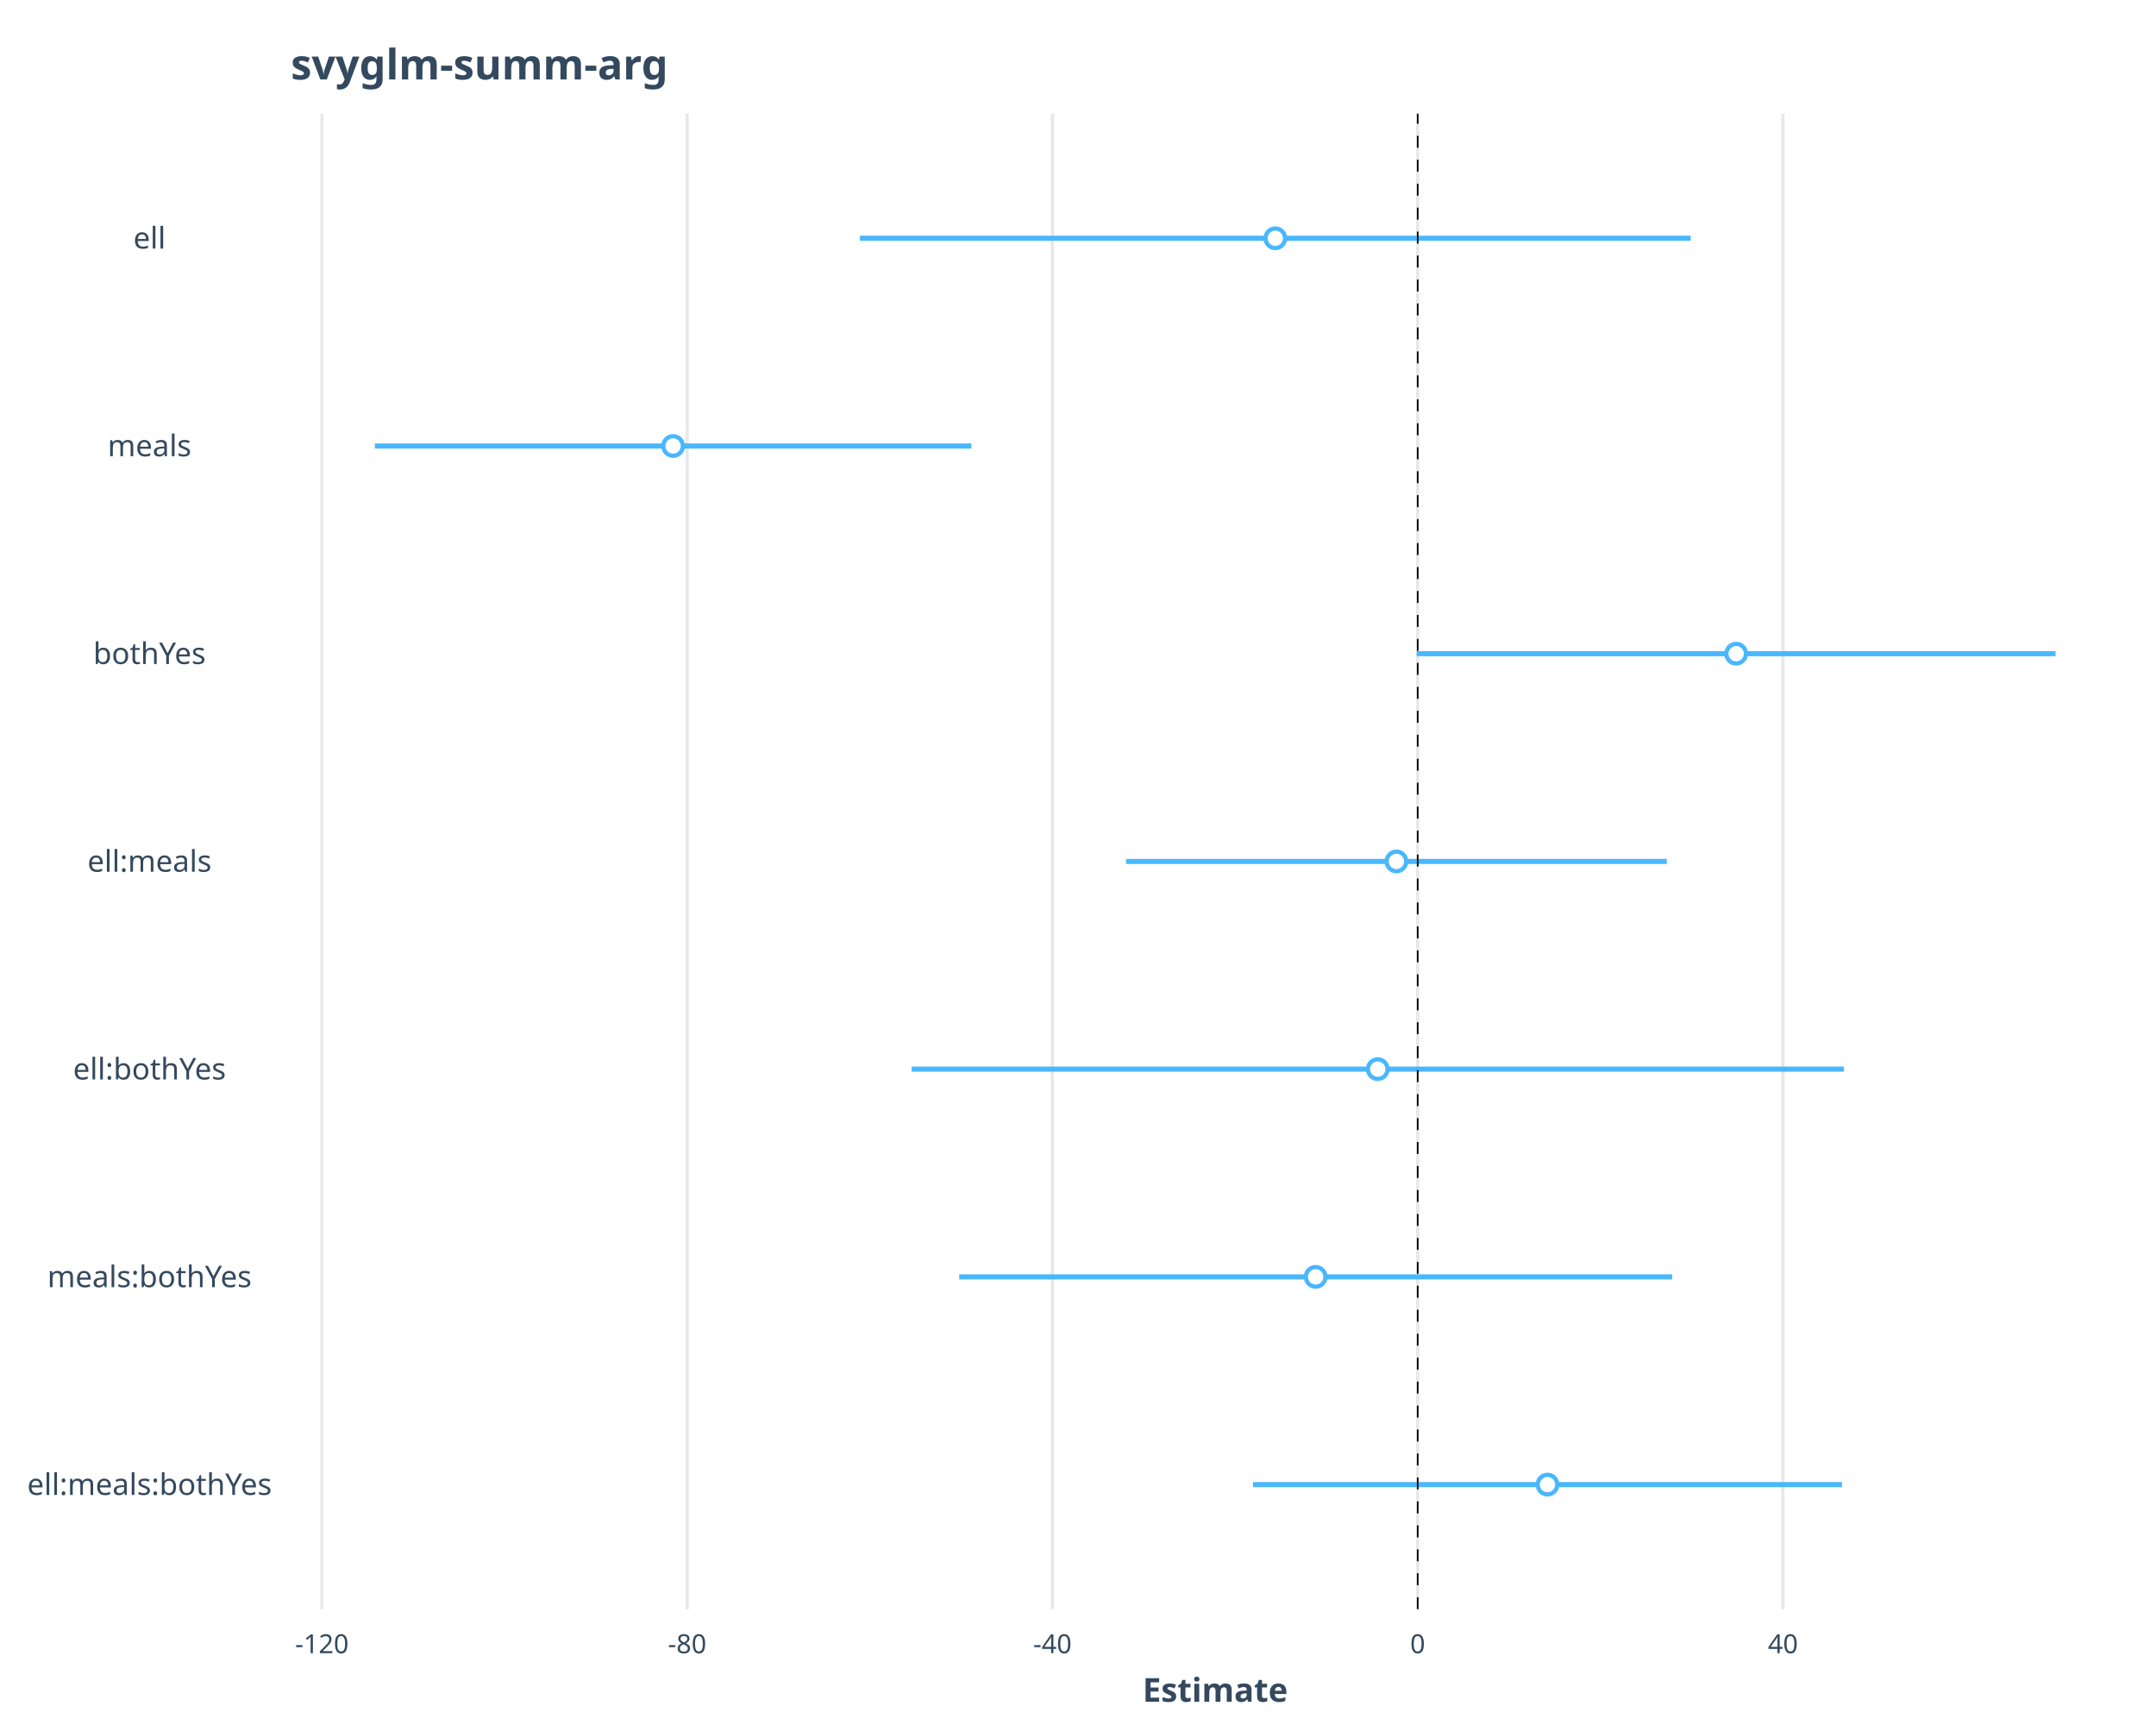
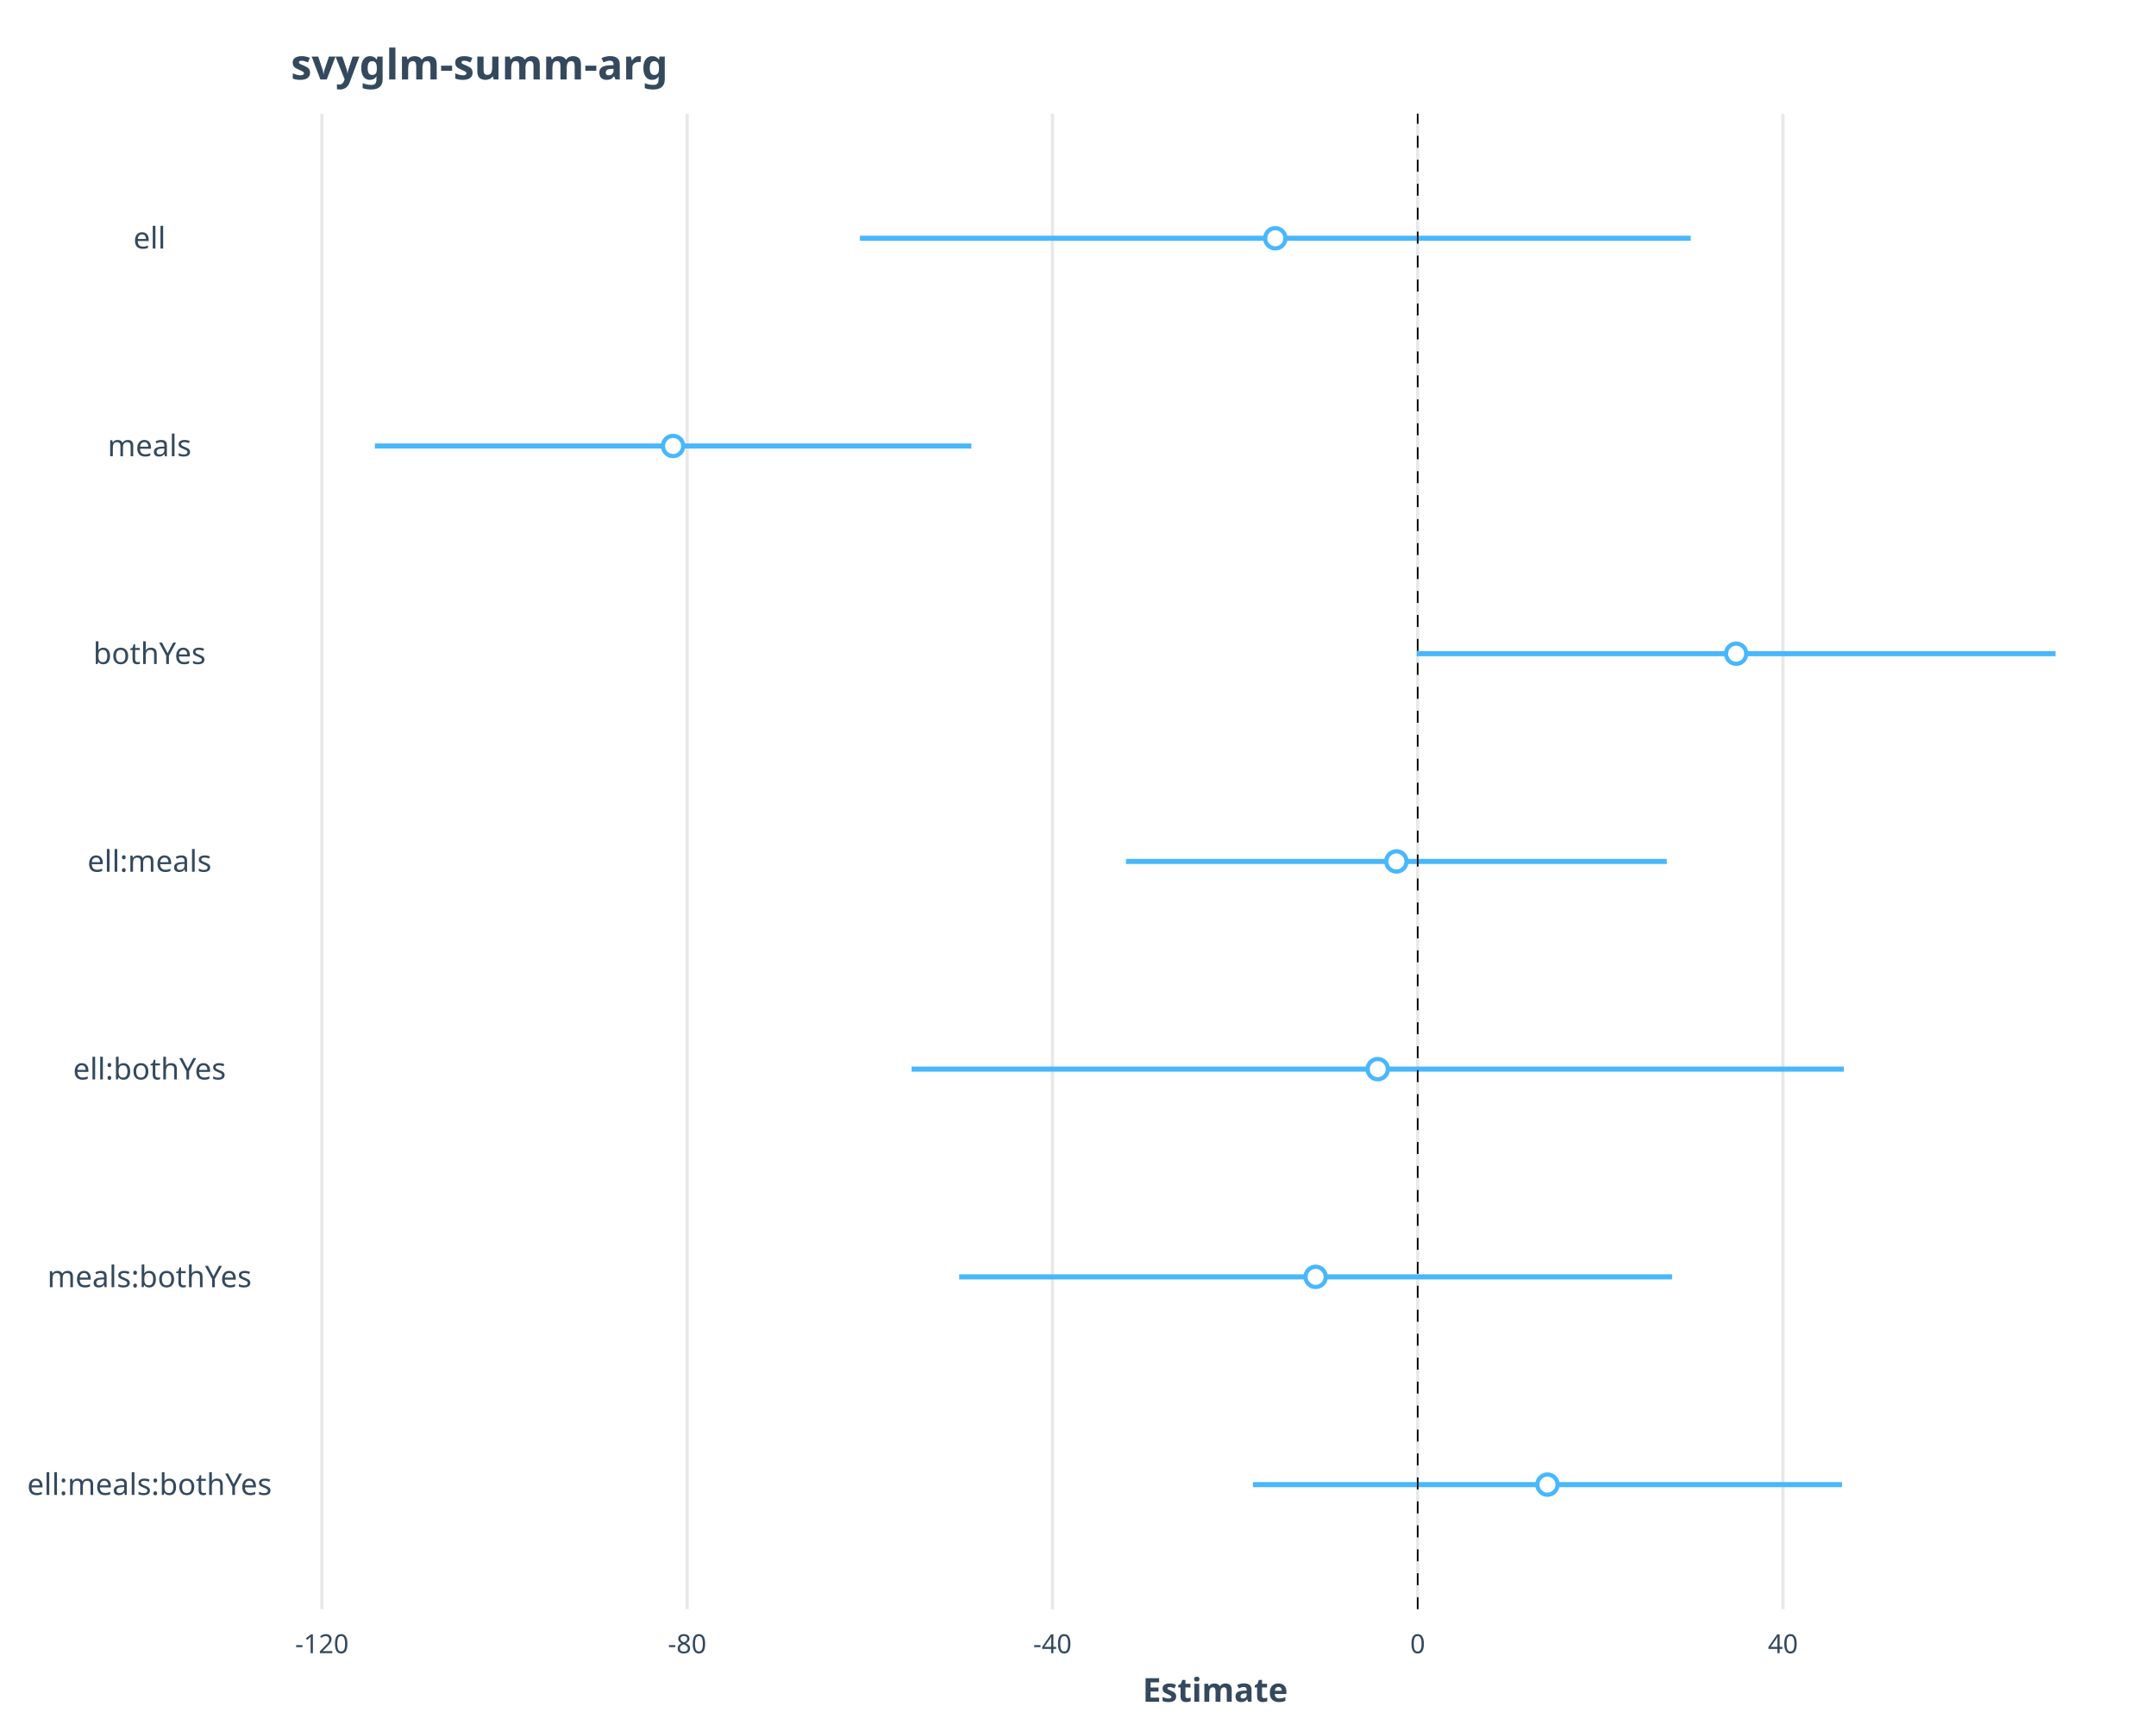
<svg xmlns="http://www.w3.org/2000/svg" class="svglite" data-engine-version="2.0" width="720.00pt" height="576.00pt" viewBox="0 0 720.00 576.00">
  <defs>
    <style type="text/css">
    .svglite line, .svglite polyline, .svglite polygon, .svglite path, .svglite rect, .svglite circle {
      fill: none;
      stroke: #000000;
      stroke-linecap: round;
      stroke-linejoin: round;
      stroke-miterlimit: 10.00;
    }
  </style>
  </defs>
  <rect width="100%" height="100%" style="stroke: none; fill: #FFFFFF;" />
  <defs>
    <clipPath id="cpMC4wMHw3MjAuMDB8MC4wMHw1NzYuMDA=">
      <rect x="0.00" y="0.00" width="720.00" height="576.00" />
    </clipPath>
  </defs>
  <g clip-path="url(#cpMC4wMHw3MjAuMDB8MC4wMHw1NzYuMDA=)">
    <rect x="0.00" y="0.00" width="720.00" height="576.00" style="stroke-width: 1.07; stroke: #FFFFFF; fill: #FFFFFF;" />
  </g>
  <defs>
    <clipPath id="cpOTcuMTJ8NzE0LjUyfDM3Ljk1fDUzNy4zNA==">
      <rect x="97.12" y="37.95" width="617.40" height="499.40" />
    </clipPath>
  </defs>
  <g clip-path="url(#cpOTcuMTJ8NzE0LjUyfDM3Ljk1fDUzNy4zNA==)">
    <rect x="97.12" y="37.95" width="617.40" height="499.40" style="stroke-width: 0.00; stroke: #FFFFFF; fill: #FFFFFF;" />
    <polyline points="107.50,537.34 107.50,37.95 " style="stroke-width: 1.07; stroke: #E8E8E8; stroke-linecap: butt;" />
    <polyline points="229.48,537.34 229.48,37.95 " style="stroke-width: 1.07; stroke: #E8E8E8; stroke-linecap: butt;" />
    <polyline points="351.46,537.34 351.46,37.95 " style="stroke-width: 1.07; stroke: #E8E8E8; stroke-linecap: butt;" />
    <polyline points="473.44,537.34 473.44,37.95 " style="stroke-width: 1.07; stroke: #E8E8E8; stroke-linecap: butt;" />
    <polyline points="595.42,537.34 595.42,37.95 " style="stroke-width: 1.07; stroke: #E8E8E8; stroke-linecap: butt;" />
+     <line x1="287.16" y1="79.56" x2="564.63" y2="79.56" style="stroke-width: 1.71; stroke: #49B7FC; stroke-linecap: butt;" />
+     <line x1="125.19" y1="148.92" x2="324.38" y2="148.92" style="stroke-width: 1.71; stroke: #49B7FC; stroke-linecap: butt;" />
+     <line x1="473.12" y1="218.28" x2="686.46" y2="218.28" style="stroke-width: 1.71; stroke: #49B7FC; stroke-linecap: butt;" />
+     <line x1="376.03" y1="287.64" x2="556.62" y2="287.64" style="stroke-width: 1.71; stroke: #49B7FC; stroke-linecap: butt;" />
+     <line x1="304.43" y1="357.00" x2="615.77" y2="357.00" style="stroke-width: 1.71; stroke: #49B7FC; stroke-linecap: butt;" />
+     <line x1="320.32" y1="426.36" x2="558.40" y2="426.36" style="stroke-width: 1.71; stroke: #49B7FC; stroke-linecap: butt;" />
    <line x1="418.44" y1="495.73" x2="615.12" y2="495.73" style="stroke-width: 1.71; stroke: #49B7FC; stroke-linecap: butt;" />
-     <line x1="320.32" y1="426.36" x2="558.40" y2="426.36" style="stroke-width: 1.71; stroke: #49B7FC; stroke-linecap: butt;" />
-     <line x1="304.43" y1="357.00" x2="615.77" y2="357.00" style="stroke-width: 1.71; stroke: #49B7FC; stroke-linecap: butt;" />
-     <line x1="376.03" y1="287.64" x2="556.62" y2="287.64" style="stroke-width: 1.71; stroke: #49B7FC; stroke-linecap: butt;" />
-     <line x1="473.12" y1="218.28" x2="686.46" y2="218.28" style="stroke-width: 1.71; stroke: #49B7FC; stroke-linecap: butt;" />
-     <line x1="125.19" y1="148.92" x2="324.38" y2="148.92" style="stroke-width: 1.71; stroke: #49B7FC; stroke-linecap: butt;" />
-     <line x1="287.16" y1="79.56" x2="564.63" y2="79.56" style="stroke-width: 1.71; stroke: #49B7FC; stroke-linecap: butt;" />
-     <circle cx="516.78" cy="495.73" r="3.27" style="stroke-width: 1.42; stroke: #49B7FC; fill: #FFFFFF;" />
-     <circle cx="439.36" cy="426.36" r="3.27" style="stroke-width: 1.42; stroke: #49B7FC; fill: #FFFFFF;" />
-     <circle cx="460.10" cy="357.00" r="3.27" style="stroke-width: 1.42; stroke: #49B7FC; fill: #FFFFFF;" />
-     <circle cx="466.33" cy="287.64" r="3.27" style="stroke-width: 1.42; stroke: #49B7FC; fill: #FFFFFF;" />
-     <circle cx="579.79" cy="218.28" r="3.27" style="stroke-width: 1.42; stroke: #49B7FC; fill: #FFFFFF;" />
-     <circle cx="224.78" cy="148.92" r="3.27" style="stroke-width: 1.42; stroke: #49B7FC; fill: #FFFFFF;" />
-     <circle cx="425.89" cy="79.56" r="3.27" style="stroke-width: 1.42; stroke: #49B7FC; fill: #FFFFFF;" />
+     <circle cx="425.89" cy="79.56" r="3.38" style="stroke-width: 1.42; stroke: #49B7FC; fill: #FFFFFF;" />
+     <circle cx="224.78" cy="148.92" r="3.38" style="stroke-width: 1.42; stroke: #49B7FC; fill: #FFFFFF;" />
+     <circle cx="579.79" cy="218.28" r="3.38" style="stroke-width: 1.42; stroke: #49B7FC; fill: #FFFFFF;" />
+     <circle cx="466.33" cy="287.64" r="3.38" style="stroke-width: 1.42; stroke: #49B7FC; fill: #FFFFFF;" />
+     <circle cx="460.10" cy="357.00" r="3.38" style="stroke-width: 1.42; stroke: #49B7FC; fill: #FFFFFF;" />
+     <circle cx="439.36" cy="426.36" r="3.38" style="stroke-width: 1.42; stroke: #49B7FC; fill: #FFFFFF;" />
+     <circle cx="516.78" cy="495.73" r="3.38" style="stroke-width: 1.42; stroke: #49B7FC; fill: #FFFFFF;" />
    <line x1="473.44" y1="537.34" x2="473.44" y2="37.95" style="stroke-width: 0.53; stroke-dasharray: 4.00,4.00; stroke-linecap: butt;" />
  </g>
  <g clip-path="url(#cpMC4wMHw3MjAuMDB8MC4wMHw1NzYuMDA=)">
    <text x="49.93" y="499.17" text-anchor="middle" style="font-size: 10.00px; fill: #34495E; font-family: sans;" textLength="78.94px" lengthAdjust="spacingAndGlyphs">ell:meals:bothYes</text>
    <text x="49.93" y="429.81" text-anchor="middle" style="font-size: 10.00px; fill: #34495E; font-family: sans;" textLength="66.16px" lengthAdjust="spacingAndGlyphs">meals:bothYes</text>
    <text x="49.93" y="360.45" text-anchor="middle" style="font-size: 10.00px; fill: #34495E; font-family: sans;" textLength="49.48px" lengthAdjust="spacingAndGlyphs">ell:bothYes</text>
    <text x="49.93" y="291.08" text-anchor="middle" style="font-size: 10.00px; fill: #34495E; font-family: sans;" textLength="39.46px" lengthAdjust="spacingAndGlyphs">ell:meals</text>
    <text x="49.93" y="221.72" text-anchor="middle" style="font-size: 10.00px; fill: #34495E; font-family: sans;" textLength="36.70px" lengthAdjust="spacingAndGlyphs">bothYes</text>
    <text x="49.93" y="152.36" text-anchor="middle" style="font-size: 10.00px; fill: #34495E; font-family: sans;" textLength="26.68px" lengthAdjust="spacingAndGlyphs">meals</text>
    <text x="49.93" y="83.00" text-anchor="middle" style="font-size: 10.00px; fill: #34495E; font-family: sans;" textLength="10.00px" lengthAdjust="spacingAndGlyphs">ell</text>
    <text x="107.50" y="552.03" text-anchor="middle" style="font-size: 8.80px; fill: #34495E; font-family: sans;" textLength="17.61px" lengthAdjust="spacingAndGlyphs">-120</text>
    <text x="229.48" y="552.03" text-anchor="middle" style="font-size: 8.80px; fill: #34495E; font-family: sans;" textLength="12.72px" lengthAdjust="spacingAndGlyphs">-80</text>
    <text x="351.46" y="552.03" text-anchor="middle" style="font-size: 8.80px; fill: #34495E; font-family: sans;" textLength="12.72px" lengthAdjust="spacingAndGlyphs">-40</text>
    <text x="473.44" y="552.03" text-anchor="middle" style="font-size: 8.80px; fill: #34495E; font-family: sans;" textLength="4.89px" lengthAdjust="spacingAndGlyphs">0</text>
    <text x="595.42" y="552.03" text-anchor="middle" style="font-size: 8.80px; fill: #34495E; font-family: sans;" textLength="9.79px" lengthAdjust="spacingAndGlyphs">40</text>
    <text x="405.82" y="568.24" text-anchor="middle" style="font-size: 11.00px; font-weight: bold; fill: #34495E; font-family: sans;" textLength="42.80px" lengthAdjust="spacingAndGlyphs">Estimate</text>
    <text x="97.12" y="26.53" style="font-size: 14.00px; font-weight: bold; fill: #34495E; font-family: sans;" textLength="111.27px" lengthAdjust="spacingAndGlyphs">svyglm-summ-arg</text>
  </g>
</svg>
